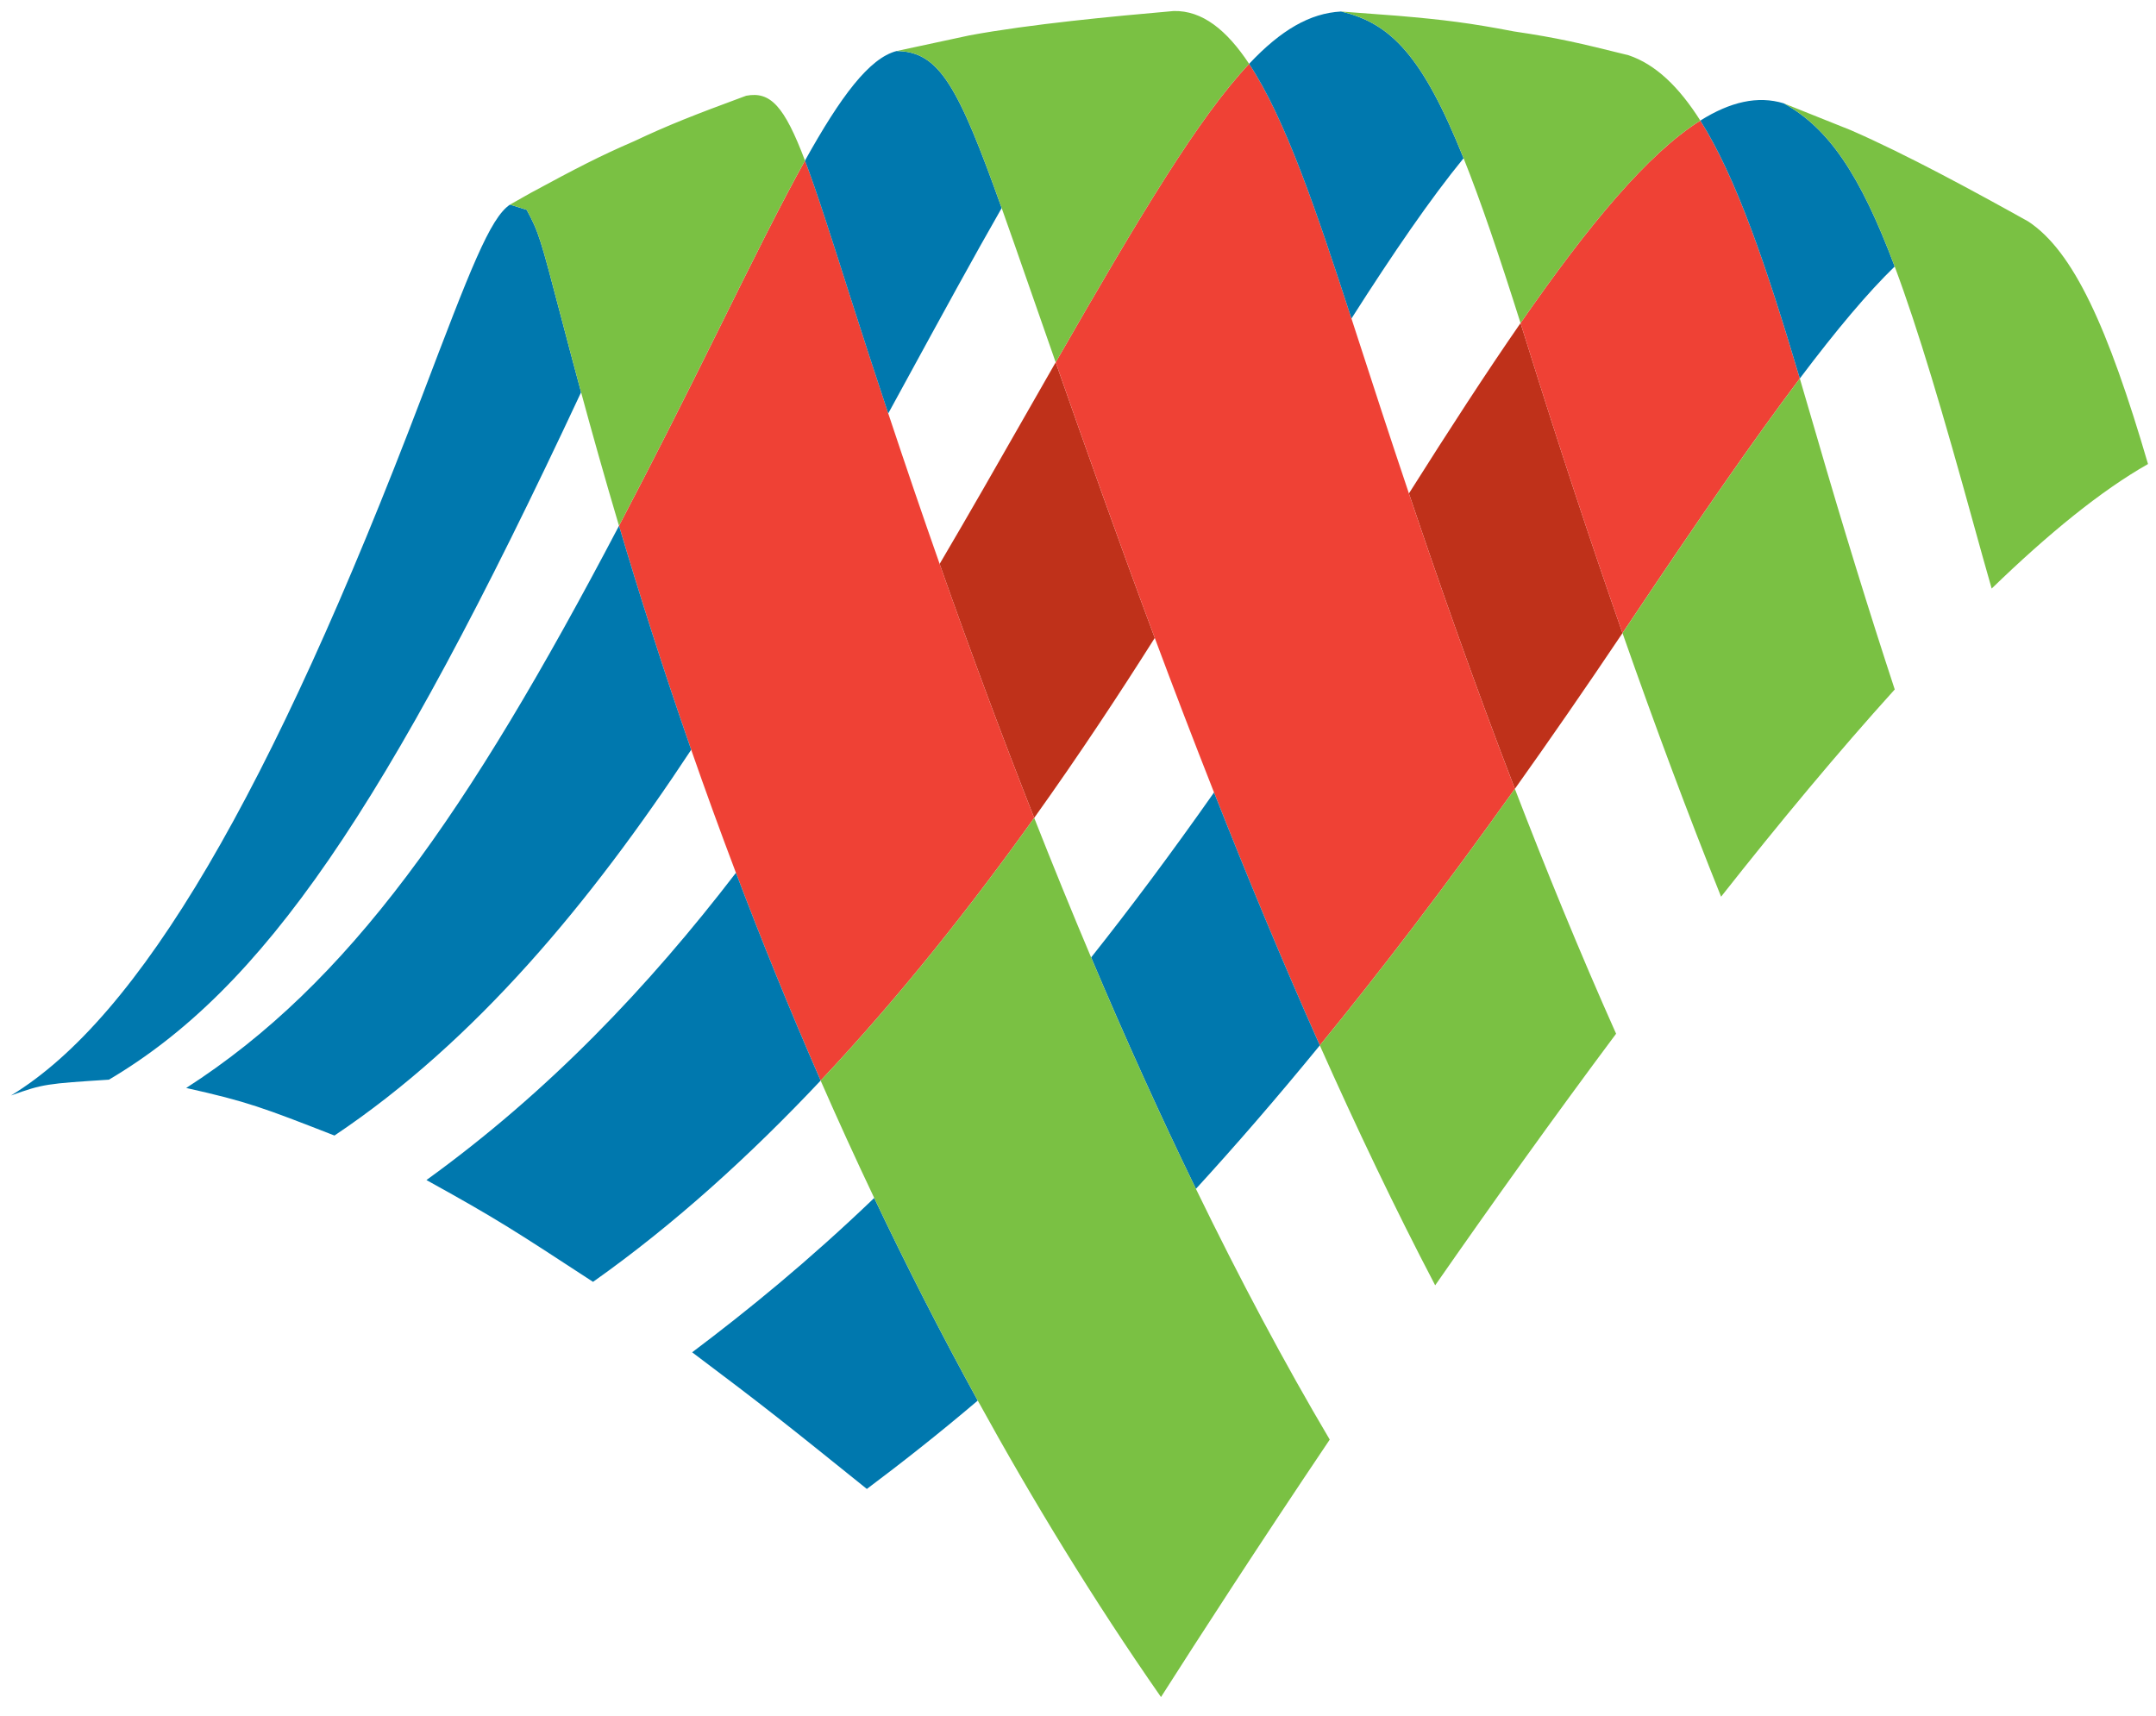
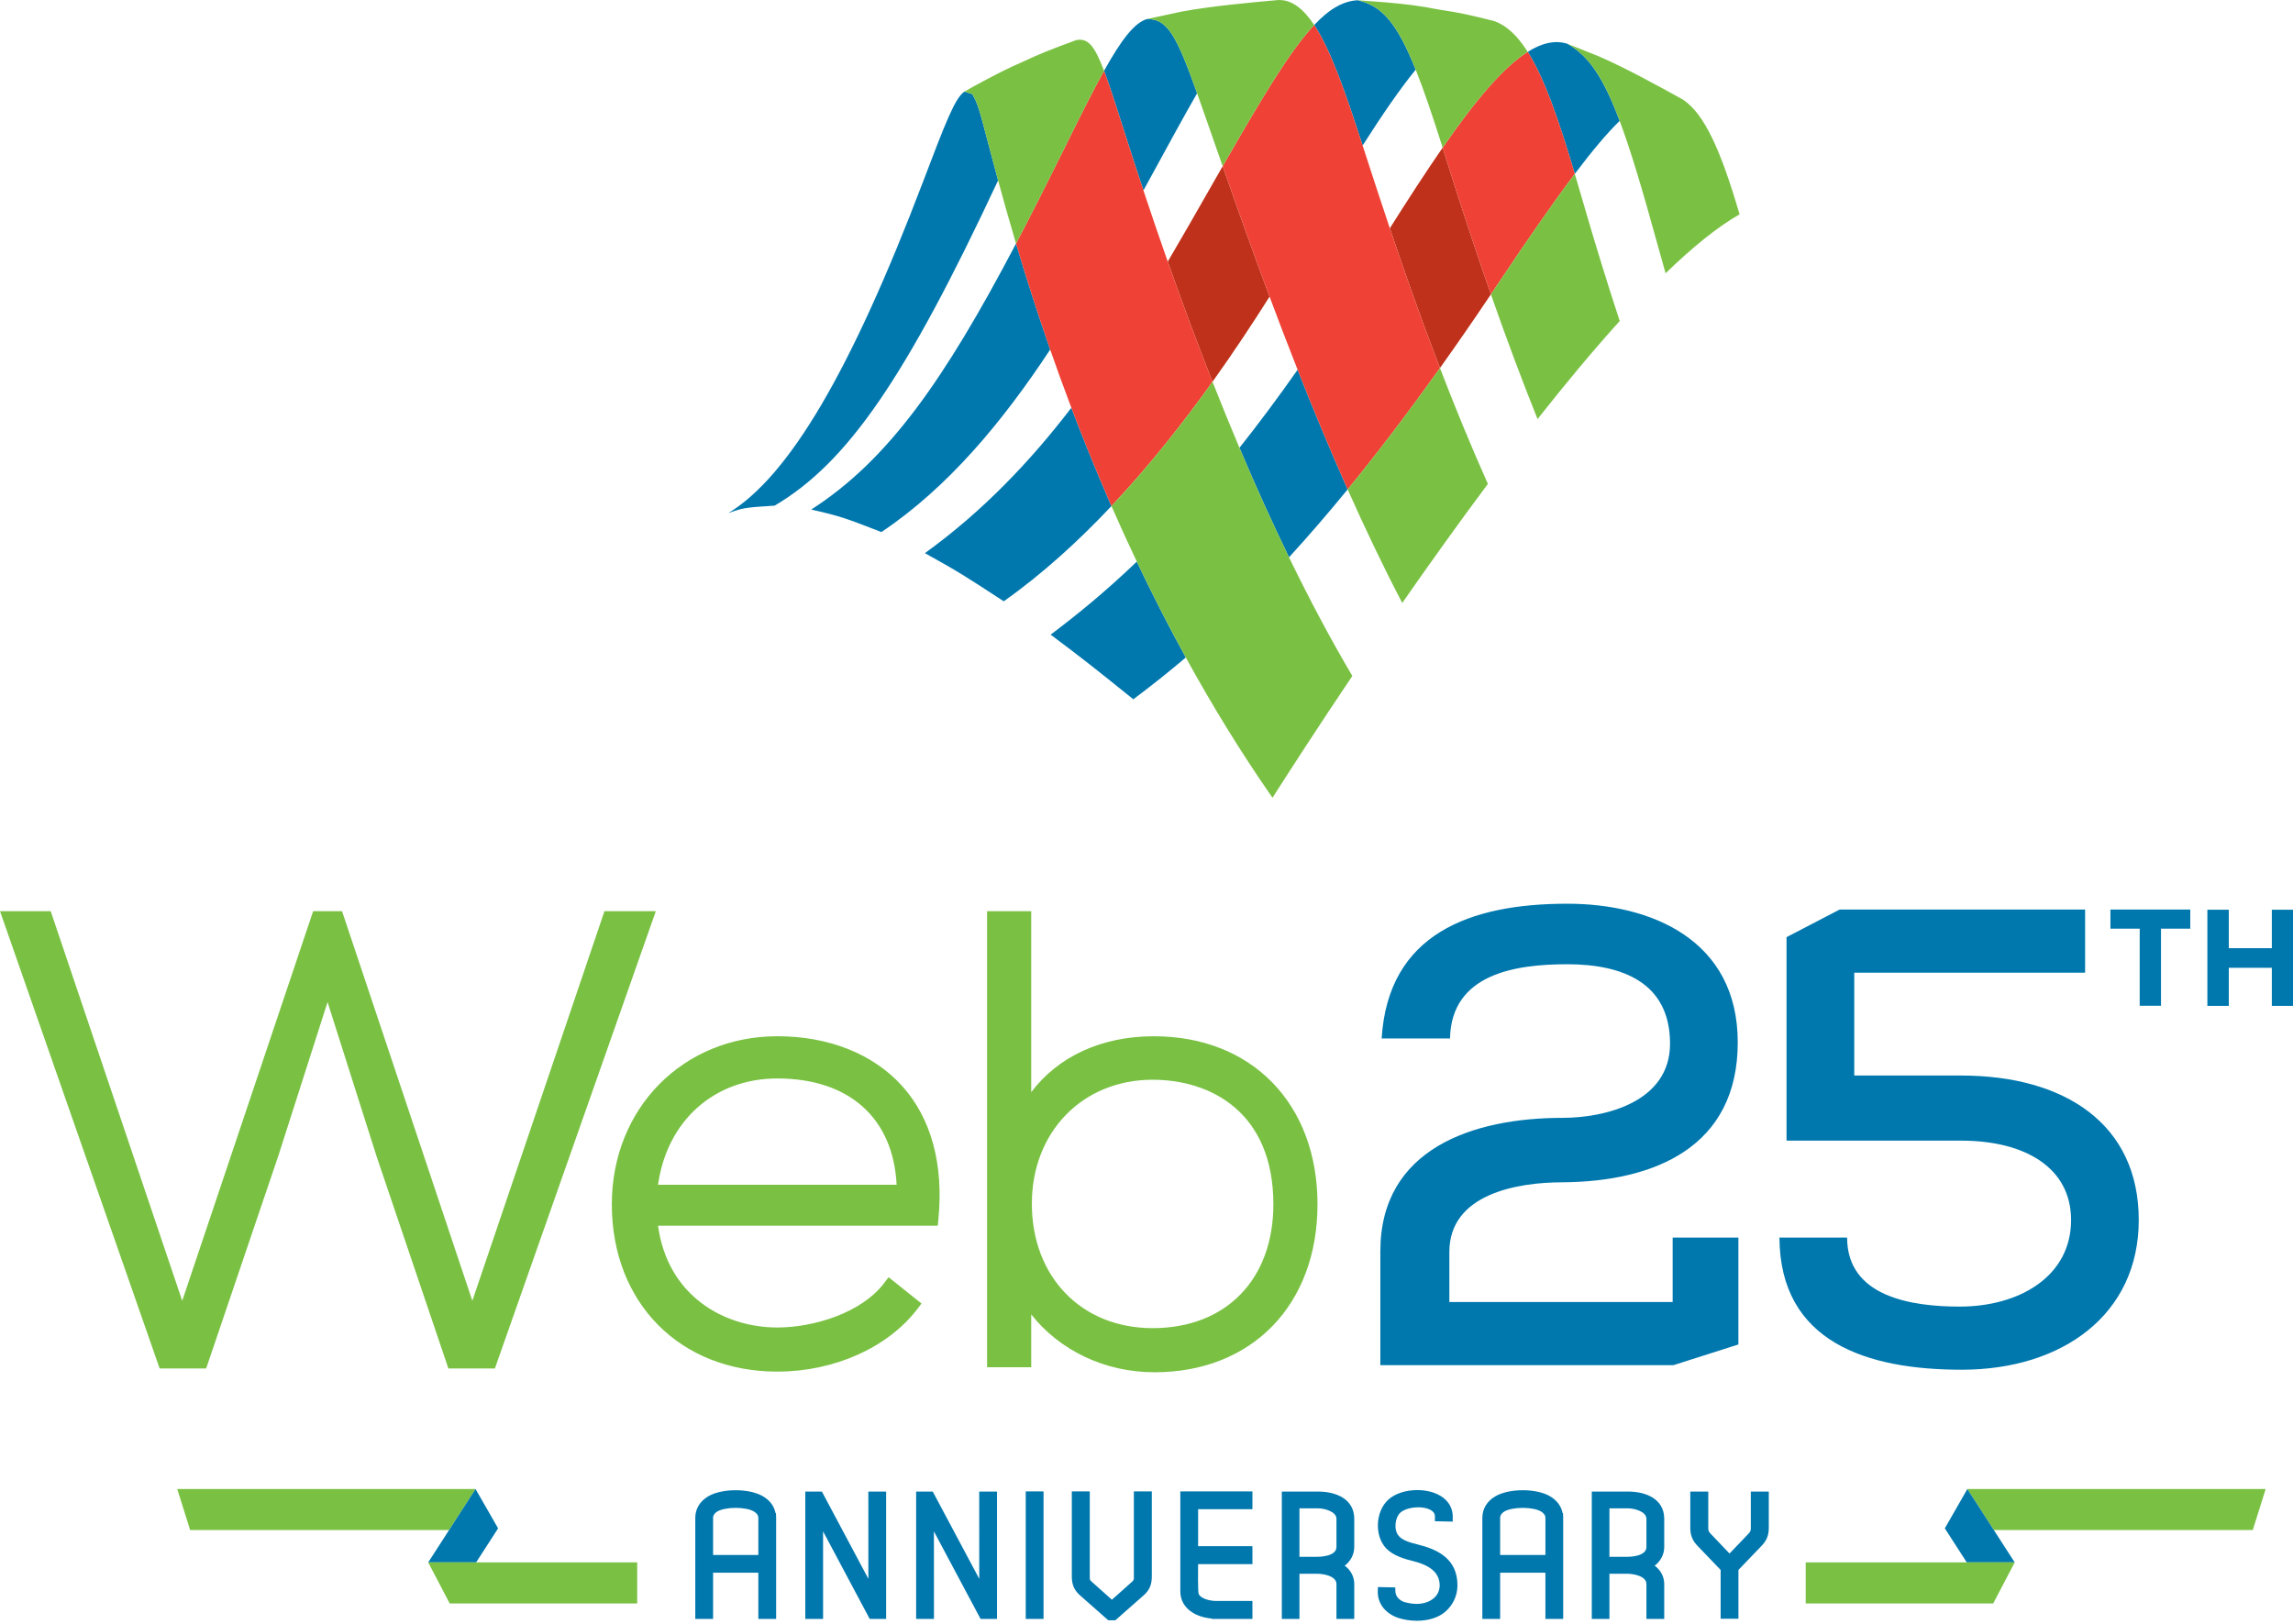
- <svg xmlns="http://www.w3.org/2000/svg" width="100%" height="100%" viewBox="0 0 196 156">
-   <style type="text/css">
-       .style-red {
-        fill: #EF4135;
-       }
- 
-       .style-darkred {
-         fill: #BF311A;
-       }
- 
-       .style-blue {
-         fill: #0078AE;
-       }
- 
-       .style-green {
-         fill: #7AC143;
-       }
- 	 </style>
-   <g id="Icon">
-     <path class="style-darkred" d="M104.979,58c-3.15,4.985-6.82,10.565-10.961,16.361c-2.891-7.337-5.757-15.025-8.597-23.088     c2.672-4.535,5.274-9.094,7.858-13.625c0.931-1.63,1.826-3.198,2.691-4.706C98.688,40.706,101.686,49.164,104.979,58z      M138.231,29.375c-3.154,4.553-6.527,9.758-10.146,15.488c2.65,7.887,5.879,17.102,9.631,26.856     c3.146-4.416,6.404-9.125,9.785-14.161c-2.893-8.26-5.795-17.051-8.707-26.389C138.604,30.559,138.417,29.963,138.231,29.375z" />
-     <path class="style-red" d="M94.018,74.361c-5.632,7.884-12.139,16.159-19.415,23.884c-2.845-6.508-5.404-12.838-7.7-18.892       c-1.46-3.852-2.814-7.589-4.067-11.187c-2.608-7.486-4.775-14.348-6.562-20.363c2.863-5.453,5.854-11.368,9.042-17.816       c3.061-6.185,5.618-11.348,7.867-15.388c1.071,2.826,2.343,6.823,4.103,12.354c1.15,3.614,2.307,7.144,3.465,10.636       c1.55,4.666,3.106,9.238,4.672,13.684C88.261,59.336,91.127,67.024,94.018,74.361z M154.575,10.964       c-4.754,2.989-10.129,9.439-16.344,18.411c0.186,0.588,0.373,1.184,0.562,1.795c2.912,9.337,5.814,18.128,8.707,26.389       c0.205-0.308,0.408-0.602,0.613-0.912c6.314-9.445,11.352-16.721,15.506-22.236C160.573,24.151,157.827,16.099,154.575,10.964z        M123.534,31.032c-0.225-0.699-0.451-1.388-0.674-2.072c-3.18-9.785-6.016-18.185-9.303-23.156       c-4.545,4.832-9.795,13.548-17.586,27.138c2.718,7.763,5.715,16.222,9.008,25.058c1.715,4.603,3.518,9.307,5.387,14.049       c3.008,7.628,6.213,15.357,9.617,22.997c5.49-6.712,11.381-14.415,17.732-23.327c-3.752-9.754-6.98-18.97-9.631-26.856       C126.301,39.568,124.774,34.858,123.534,31.032z" />
-     <path class="style-blue" d="M51.059,29.017c0.486,1.852,1.076,4.092,1.768,6.649C34.993,73.831,23.854,89.911,9.904,98.162     C4.258,98.525,3.917,98.548,1,99.6c11.699-7.117,23.582-27.339,37.387-63.627c4.345-11.421,6.146-16.149,7.978-17.371     c0.455,0.143,1.058,0.332,1.514,0.474C49,21.159,49.113,21.604,51.059,29.017z M133.053,14.384     c-3.715-9.284-6.621-12.288-11.145-13.338c-2.814,0.157-5.439,1.663-8.352,4.759c3.287,4.971,6.123,13.371,9.303,23.156     C126.7,22.938,130.026,18.093,133.053,14.384z M38.767,107.289c6.398,3.536,7.904,4.523,15.145,9.255     c7.433-5.253,14.352-11.566,20.691-18.298c-2.845-6.508-5.404-12.838-7.7-18.892C58.956,89.71,49.858,99.275,38.767,107.289z      M80.749,37.59c0.498-0.909,0.993-1.816,1.485-2.719c3.462-6.344,6.336-11.608,8.828-15.956     C87.118,7.868,85.396,4.664,81.502,4.641c-2.479,0.65-5.074,4.123-8.321,9.959c1.071,2.826,2.343,6.823,4.103,12.354     C78.434,30.568,79.59,34.098,80.749,37.59z M16.928,98.916c5.588,1.25,6.949,1.78,13.479,4.325     c12.833-8.592,23.308-21.236,32.429-35.074c-2.608-7.486-4.775-14.348-6.562-20.363C42.454,74.125,31.694,89.421,16.928,98.916z      M162.161,9.397c-2.355-0.723-4.871-0.141-7.586,1.567c3.252,5.135,5.998,13.187,9.045,23.447     c3.396-4.507,6.199-7.826,8.625-10.183C169.088,15.804,166.211,11.64,162.161,9.397z M62.923,122.949     c6.643,4.986,8.6,6.562,15.882,12.424c3.175-2.38,6.524-5.011,10.082-8.034c-3.397-6.183-6.53-12.349-9.413-18.421     C73.462,114.683,67.98,119.143,62.923,122.949z M99.194,87.05c3.145,7.438,6.32,14.448,9.525,21.041     c3.562-3.889,7.311 -8.211,11.264-13.045 c-3.404-7.64-6.609-15.369 -9.617-22.997 C106.475,77.586,102.754,82.567,99.194,87.05z" />
-     <path class="style-green" d="M73.181,14.6c-2.249,4.04-4.806,9.203-7.867,15.388c-3.188,6.448-6.179,12.363-9.042,17.816     c-1.361-4.58-2.504-8.667-3.445-12.138c-0.692-2.557-1.282-4.797-1.768-6.649c-1.946-7.412-2.059-7.857-3.18-9.941     c-0.456-0.143-1.06-0.332-1.514-0.474l1.863-1.054c4.196-2.27,6.283-3.354,9.437-4.717c3.095-1.461,5.393-2.362,9.939-4.042     l0.239-0.086C70.033,8.292,71.296,9.625,73.181,14.6z M99.194,87.05c-1.734-4.099-3.459-8.332-5.176-12.689     c-5.632,7.884-12.139,16.159-19.415,23.884c1.538,3.512,3.164,7.076,4.872,10.672c2.883,6.072,6.015,12.238,9.413,18.421     c4.97,9.04,10.495,18.109,16.657,26.954c3.475-5.451,8.83-13.731,15.34-23.407c-4.1-6.926-8.154-14.541-12.164-22.794     C105.514,101.499,102.338,94.488,99.194,87.05z M163.62,34.412c-4.154,5.515-9.191,12.791-15.506,22.236     c-0.205,0.31-0.408,0.604-0.613,0.912c3,8.564,5.988,16.559,8.961,23.966c5.32-6.751,10.648-13.158,15.787-18.842     c-2.318-7.055-4.686-14.712-7.104-23.061C164.625,37.822,164.12,36.097,163.62,34.412z M133.053,14.384     c1.531,3.827,3.199,8.726,5.178,14.991c6.215-8.972,11.59-15.421,16.344-18.411c-1.939-3.063-4.057-5.112-6.533-5.944     c-4.566-1.13-6.355-1.562-10.439-2.168c-3.955-0.761-6.307-1.054-10.531-1.417l-5.162-0.389     C126.432,2.096,129.338,5.1,133.053,14.384z M119.983,95.046c3.314,7.433,6.803,14.773,10.488,21.813     c5.17-7.432,10.738-15.222,16.447-22.874c-3.34-7.481-6.414-15.016-9.203-22.266C131.364,80.631,125.473,88.334,119.983,95.046z      M91.062,18.916c0.729,2.043,1.534,4.355,2.443,6.965c0.791,2.269,1.619,4.643,2.466,7.062     c7.792-13.589,13.042-22.306,17.586-27.138c-2.045-3.089-4.262-4.858-6.85-4.804C101.12,1.49,93.654,2.196,88.156,3.212     l-6.654,1.429C85.396,4.664,87.118,7.868,91.062,18.916z M184.375,20.129c-4.74-2.643-11.119-6.122-16.143-8.303l-6.072-2.429     c4.051,2.243,6.928,6.406,10.084,14.831c2.131,5.683,4.387,13.305,7.221,23.59c0.535,1.944,1.064,3.83,1.596,5.693     c5.154-4.995,9.969-8.918,14.213-11.322C191.639,29.752,188.483,22.824,184.375,20.129z" />
+ <svg xmlns="http://www.w3.org/2000/svg" version="1.1" id="Layer_1" x="0px" y="0px" width="240px" height="170px" viewBox="0 0 240 170" enable-background="new 0 0 240 170" xml:space="preserve">
+   <g id="Logo">
+     <g>
+       <g>
+         <path fill="#0078AE" d="M81.172,158.411c-0.137-0.719-0.583-1.33-1.283-1.745c-0.681-0.417-1.733-0.655-2.888-0.655     c-1.154,0-2.209,0.237-2.895,0.651c-0.859,0.512-1.333,1.306-1.333,2.239v10.584h1.863v-4.836h4.736v4.836h1.864v-10.584     l-0.018-0.49H81.172z M74.636,158.901c0-0.324,0.236-0.537,0.435-0.658c0.392-0.238,1.134-0.385,1.936-0.385     c0.793,0,1.525,0.146,1.913,0.385c0.207,0.126,0.452,0.342,0.452,0.658v3.887h-4.736V158.901z M90.887,156.152h1.862v13.333     h-1.72l-4.881-9.167l0.001,9.167h-1.863v-13.333h1.738l4.866,9.134L90.887,156.152z M102.491,156.152h1.862v13.333h-1.72     l-4.884-9.167l0.004,9.167h-1.863v-13.333h1.737l4.868,9.134L102.491,156.152z M107.36,156.134h1.864v13.352h-1.864V156.134z      M118.676,156.134h1.881v8.891c0,0.867-0.241,1.438-0.833,1.971l-2.983,2.631h-0.742l-2.979-2.629     c-0.595-0.535-0.837-1.105-0.837-1.973v-8.891h1.88v8.909c0,0.354,0,0.354,0.201,0.544l2.114,1.887l2.127-1.897     c0.171-0.172,0.171-0.172,0.171-0.533V156.134z M123.54,156.134h7.547v1.863h-5.684v3.871h5.684v1.882H125.4     c-0.007,0.714-0.026,2.771,0.052,3.087c0.169,0.494,1.097,0.768,1.879,0.768h3.756v1.881h-4.245v-0.039     c-0.764-0.065-1.463-0.281-2.003-0.613c-0.837-0.514-1.299-1.303-1.299-2.221V156.134z M137.973,156.152h-3.809v13.333h1.845     v-4.729h1.892c0.516,0,1.981,0.198,1.981,1.081v3.648h1.863v-3.648c0-0.778-0.375-1.471-0.999-1.926     c0.614-0.463,0.999-1.178,0.999-1.957v-2.947C141.745,156.903,139.797,156.152,137.973,156.152z M136.009,157.909h1.964     c0.646,0,1.909,0.331,1.909,1.098v2.947c0,0.998-1.777,1.027-1.981,1.027h-1.892V157.909z M152.547,166.017     c-0.019,1.076-0.488,2.053-1.319,2.754c-0.708,0.586-1.746,0.906-2.923,0.906c-0.68,0-1.362-0.105-1.975-0.305     c-1.33-0.458-2.141-1.504-2.122-2.732l0.009-0.492l1.815,0.037l0.021,0.457c0.024,0.537,0.507,0.955,0.971,1.088     c1.206,0.334,2.286,0.209,3.011-0.385c0.413-0.338,0.636-0.803,0.65-1.344c0.012-1.25-0.871-2.086-2.701-2.548     c-1.025-0.255-2.183-0.597-2.918-1.373c-1.216-1.316-1.106-3.817,0.215-5.056c0.683-0.644,1.83-1.029,3.064-1.029     c1.241,0,2.335,0.383,2.999,1.052c0.469,0.472,0.713,1.076,0.709,1.752l-0.003,0.497l-1.866-0.039l0.006-0.484     c0.002-0.203-0.062-0.366-0.202-0.508c-0.289-0.291-0.865-0.465-1.544-0.465c-0.776,0-1.521,0.227-1.894,0.576     c-0.531,0.506-0.704,1.769-0.154,2.413c0.42,0.509,1.328,0.736,2.058,0.919C150.372,162.195,152.569,163.126,152.547,166.017z      M163.552,158.411c-0.137-0.719-0.583-1.328-1.282-1.745c-0.68-0.417-1.732-0.655-2.887-0.655s-2.211,0.237-2.895,0.651     c-0.861,0.511-1.336,1.306-1.336,2.239v10.584h1.863v-4.836h4.738v4.836h1.861v-10.584l-0.018-0.49H163.552z M157.016,158.901     c0-0.324,0.236-0.537,0.433-0.658c0.394-0.238,1.136-0.385,1.938-0.385c0.794,0,1.525,0.146,1.913,0.385     c0.206,0.126,0.454,0.342,0.454,0.658v3.887h-4.738V158.901z M170.415,156.152h-3.809v13.333h1.847v-4.729h1.892     c0.515,0,1.98,0.198,1.98,1.081v3.648h1.864v-3.648c0-0.778-0.377-1.471-0.999-1.926c0.612-0.463,0.999-1.178,0.999-1.957v-2.947     C174.189,156.903,172.24,156.152,170.415,156.152z M168.453,157.909h1.962c0.646,0,1.91,0.331,1.91,1.098v2.947     c0,0.998-1.776,1.027-1.98,1.027h-1.892V157.909z M185.133,156.152v3.789c0,0.81-0.234,1.375-0.814,1.954l-2.363,2.461v5.111     h-1.862v-5.111l-2.369-2.469c-0.57-0.571-0.808-1.137-0.808-1.946v-3.789h1.881v3.808c0,0.301,0.055,0.415,0.317,0.676     l1.909,2.002l1.906-1.993c0.271-0.27,0.322-0.384,0.322-0.685v-3.808H185.133z" />
+         <g>
+           <polygon fill="#7AC143" points="237.14,155.884 205.916,155.884 208.689,160.182 235.788,160.182     " />
+           <polygon fill="#0078AE" points="203.557,160.002 205.856,163.568 210.872,163.568 205.916,155.884     " />
+           <polygon fill="#7AC143" points="188.997,163.568 188.997,167.867 208.62,167.867 210.872,163.568     " />
+         </g>
+         <g>
+           <polygon fill="#7AC143" points="18.551,155.884 49.774,155.884 47.002,160.182 19.902,160.182     " />
+           <polygon fill="#0078AE" points="52.134,160.002 49.833,163.568 44.818,163.568 49.774,155.884     " />
+           <polygon fill="#7AC143" points="66.694,163.568 66.694,167.867 47.07,167.867 44.818,163.568     " />
+         </g>
+       </g>
+       <g>
+         <path fill="#7AC143" d="M68.643,95.389l-16.845,47.877h-4.866l-7.509-22.186l-5.139-16.174l-5.13,16.03l-7.577,22.329H16.71     L0,95.389h5.306l13.767,40.79l13.703-40.79H35.8l13.638,40.79l13.83-40.79H68.643z M94.398,113.665     c3.067,3.384,4.387,8.227,3.819,14.001l-0.064,0.651H68.873c1.007,7.355,6.914,10.658,12.488,10.658     c3.693,0,8.773-1.463,11.197-4.672l0.447-0.593l3.446,2.755l-0.426,0.562c-3.088,4.051-8.708,6.567-14.664,6.567     c-10.201,0-17.324-7.205-17.324-17.521c0-10.028,7.447-17.59,17.324-17.59C86.74,108.484,91.371,110.324,94.398,113.665z      M81.361,112.905c-6.617,0-11.548,4.436-12.485,11.124h24.97C93.492,117.047,88.872,112.905,81.361,112.905z M137.898,126.074     c0,10.52-6.857,17.588-17.061,17.588c-5.18,0-9.925-2.272-12.903-6.06v5.531h-4.62V95.389h4.62v18.952     c2.825-3.752,7.372-5.856,12.838-5.856C131.016,108.484,137.898,115.554,137.898,126.074z M108.001,126.007     c0,7.676,5.198,13.035,12.639,13.035c7.676,0,12.639-5.09,12.639-12.968c0-9.612-6.529-13.036-12.639-13.036     C113.316,113.038,108.001,118.493,108.001,126.007z" />
+         <g>
+           <g>
+             <path fill="#0078AE" d="M151.7,136.31h23.371v-6.746h6.88v11.188l-6.802,2.168h-30.673v-11.926       c0-10.766,9.744-13.967,19.077-13.967c4.295,0,11.244-1.568,11.244-7.769c0-6.337-4.905-8.312-10.765-8.312       c-5.452,0-12.129,1.021-12.265,7.769h-7.155c0.683-10.971,9.266-14.105,19.42-14.105c8.857,0,17.852,3.816,17.852,14.513       c0,10.971-8.722,14.583-18.331,14.651c-4.768,0-11.854,1.227-11.854,7.29V136.31z M205.254,112.597       c10.902,0,18.602,5.111,18.602,15.127c0,9.88-7.972,15.672-18.533,15.672c-9.879,0-19.011-2.861-19.077-13.832h7.085       c0,6.201,6.747,7.223,11.789,7.223c6.199,0,11.652-3.135,11.652-9.062c0-5.451-4.771-8.312-11.518-8.312h-18.263v-16.765V98.11       l5.559-2.89h25.691v6.609h-24.162v10.767H205.254z M223.955,97.221h-3.064v-2c2.935,0,5.409,0,8.357,0v2h-3.064v8.069h-2.229       V97.221z M237.785,105.306v-3.985h-4.504v3.985h-2.243v-10.07h2.243v4.027h4.504v-4.027H240v10.07H237.785z" />
+           </g>
+         </g>
+       </g>
+       <g>
+         <path fill="#BF311A" d="M132.88,31.054c-1.716,2.716-3.716,5.757-5.971,8.914c-1.576-3.997-3.138-8.186-4.685-12.579     c1.457-2.47,2.874-4.954,4.282-7.423c0.507-0.888,0.994-1.743,1.466-2.564C129.452,21.633,131.086,26.241,132.88,31.054z      M150.996,15.459c-1.719,2.481-3.556,5.316-5.527,8.438c1.443,4.297,3.202,9.318,5.246,14.631     c1.715-2.405,3.491-4.971,5.332-7.714c-1.576-4.501-3.157-9.29-4.745-14.377C151.199,16.104,151.099,15.78,150.996,15.459z" />
+         <path fill="#0078AE" d="M103.504,15.264c0.266,1.009,0.586,2.229,0.963,3.623C94.751,39.679,88.682,48.44,81.083,52.935     c-3.077,0.198-3.263,0.21-4.852,0.784C82.604,49.841,89.08,38.824,96.6,19.054c2.368-6.223,3.349-8.799,4.347-9.465     c0.248,0.078,0.576,0.181,0.826,0.259C102.383,10.983,102.444,11.225,103.504,15.264z M148.177,7.292     c-2.026-5.058-3.609-6.694-6.073-7.267c-1.533,0.086-2.963,0.906-4.55,2.593c1.791,2.708,3.337,7.285,5.067,12.616     C144.715,11.952,146.526,9.312,148.177,7.292z M96.807,57.908c3.485,1.927,4.306,2.464,8.251,5.042     c4.05-2.863,7.818-6.302,11.273-9.969c-1.55-3.545-2.945-6.995-4.196-10.293C107.807,48.331,102.85,53.542,96.807,57.908z      M119.68,19.936c0.272-0.496,0.54-0.99,0.81-1.482c1.886-3.457,3.451-6.325,4.808-8.693c-2.148-6.019-3.085-7.764-5.207-7.777     c-1.35,0.354-2.764,2.247-4.533,5.426c0.583,1.54,1.275,3.717,2.235,6.731C118.418,16.109,119.048,18.032,119.68,19.936z      M84.909,53.345c3.045,0.682,3.786,0.97,7.344,2.356c6.991-4.681,12.698-11.569,17.667-19.108     c-1.422-4.079-2.602-7.817-3.576-11.094C98.816,39.839,92.954,48.174,84.909,53.345z M164.033,4.575     c-1.283-0.394-2.653-0.077-4.132,0.853c1.771,2.798,3.268,7.185,4.927,12.775c1.852-2.456,3.378-4.264,4.698-5.548     C167.809,8.066,166.241,5.797,164.033,4.575z M109.968,66.439c3.619,2.717,4.686,3.575,8.652,6.769     c1.73-1.296,3.555-2.73,5.493-4.377c-1.852-3.368-3.558-6.728-5.128-10.036C115.709,61.936,112.724,64.366,109.968,66.439z      M129.729,46.881c1.713,4.053,3.443,7.871,5.189,11.463c1.939-2.119,3.982-4.474,6.136-7.108     c-1.853-4.162-3.601-8.373-5.237-12.529C133.696,41.725,131.667,44.439,129.729,46.881z" />
+         <path fill="#EF4135" d="M126.909,39.968c-3.068,4.295-6.614,8.804-10.578,13.013c-1.55-3.545-2.945-6.995-4.196-10.293     c-0.795-2.098-1.534-4.134-2.216-6.094c-1.422-4.079-2.602-7.817-3.576-11.094c1.56-2.971,3.189-6.194,4.927-9.707     c1.667-3.37,3.06-6.183,4.286-8.384c0.583,1.54,1.275,3.717,2.235,6.731c0.625,1.968,1.255,3.892,1.887,5.795     c0.844,2.542,1.692,5.032,2.545,7.454C123.771,31.782,125.333,35.971,126.909,39.968z M159.901,5.428     c-2.59,1.629-5.519,5.143-8.905,10.031c0.103,0.321,0.203,0.645,0.306,0.979c1.588,5.087,3.169,9.876,4.745,14.377     c0.111-0.168,0.222-0.328,0.335-0.497c3.439-5.146,6.183-9.11,8.446-12.114C163.169,12.613,161.672,8.227,159.901,5.428z      M142.989,16.363c-0.123-0.381-0.245-0.756-0.368-1.129c-1.73-5.331-3.276-9.907-5.067-12.616     c-2.478,2.633-5.337,7.381-9.581,14.785c1.479,4.23,3.113,8.838,4.907,13.652c0.936,2.508,1.918,5.071,2.937,7.654     c1.637,4.156,3.385,8.367,5.237,12.529c2.991-3.656,6.2-7.853,9.661-12.708c-2.044-5.313-3.803-10.334-5.246-14.631     C144.496,21.012,143.664,18.447,142.989,16.363z" />
+         <path fill="#7AC143" d="M115.557,7.409c-1.226,2.201-2.619,5.014-4.286,8.384c-1.737,3.512-3.367,6.736-4.927,9.707     c-0.742-2.495-1.364-4.723-1.877-6.613c-0.377-1.394-0.698-2.614-0.963-3.623c-1.06-4.039-1.121-4.281-1.732-5.416     c-0.25-0.078-0.578-0.181-0.826-0.259l1.016-0.574c2.286-1.236,3.423-1.827,5.142-2.57c1.685-0.796,2.938-1.288,5.416-2.203     l0.129-0.047C113.842,3.973,114.529,4.7,115.557,7.409z M129.729,46.881c-0.944-2.233-1.885-4.54-2.819-6.913     c-3.068,4.295-6.614,8.804-10.578,13.013c0.837,1.913,1.724,3.855,2.653,5.814c1.57,3.308,3.277,6.668,5.128,10.036     c2.707,4.925,5.718,9.866,9.074,14.686c1.894-2.97,4.811-7.482,8.357-12.753c-2.232-3.773-4.442-7.923-6.627-12.418     C133.172,54.752,131.441,50.934,129.729,46.881z M164.828,18.204c-2.264,3.004-5.007,6.969-8.446,12.114     c-0.113,0.168-0.224,0.329-0.335,0.497c1.633,4.665,3.263,9.021,4.883,13.057c2.898-3.678,5.799-7.168,8.6-10.266     c-1.264-3.843-2.553-8.016-3.87-12.564C165.376,20.061,165.101,19.122,164.828,18.204z M148.177,7.292     c0.832,2.084,1.742,4.753,2.819,8.167c3.387-4.888,6.315-8.402,8.905-10.031c-1.058-1.667-2.211-2.785-3.561-3.238     c-2.486-0.616-3.463-0.852-5.688-1.182c-2.155-0.415-3.435-0.574-5.738-0.772l-2.812-0.211     C144.567,0.598,146.15,2.233,148.177,7.292z M141.054,51.237c1.807,4.05,3.708,8.05,5.715,11.885     c2.817-4.049,5.851-8.294,8.962-12.462c-1.82-4.076-3.496-8.18-5.016-12.131C147.254,43.384,144.045,47.581,141.054,51.237z      M125.297,9.761c0.397,1.113,0.838,2.373,1.332,3.795c0.432,1.236,0.882,2.529,1.344,3.847     c4.244-7.404,7.104-12.152,9.581-14.785c-1.114-1.683-2.322-2.647-3.731-2.617c-3.044,0.266-7.111,0.651-10.107,1.204     l-3.625,0.779C122.212,1.997,123.148,3.742,125.297,9.761z M176.137,10.422c-2.583-1.44-6.057-3.336-8.795-4.524l-3.309-1.323     c2.208,1.222,3.775,3.491,5.493,8.08c1.161,3.096,2.392,7.25,3.936,12.853c0.29,1.058,0.579,2.086,0.869,3.101     c2.808-2.721,5.431-4.858,7.743-6.169C180.094,15.665,178.373,11.891,176.137,10.422z" />
+       </g>
+     </g>
  </g>
</svg>
